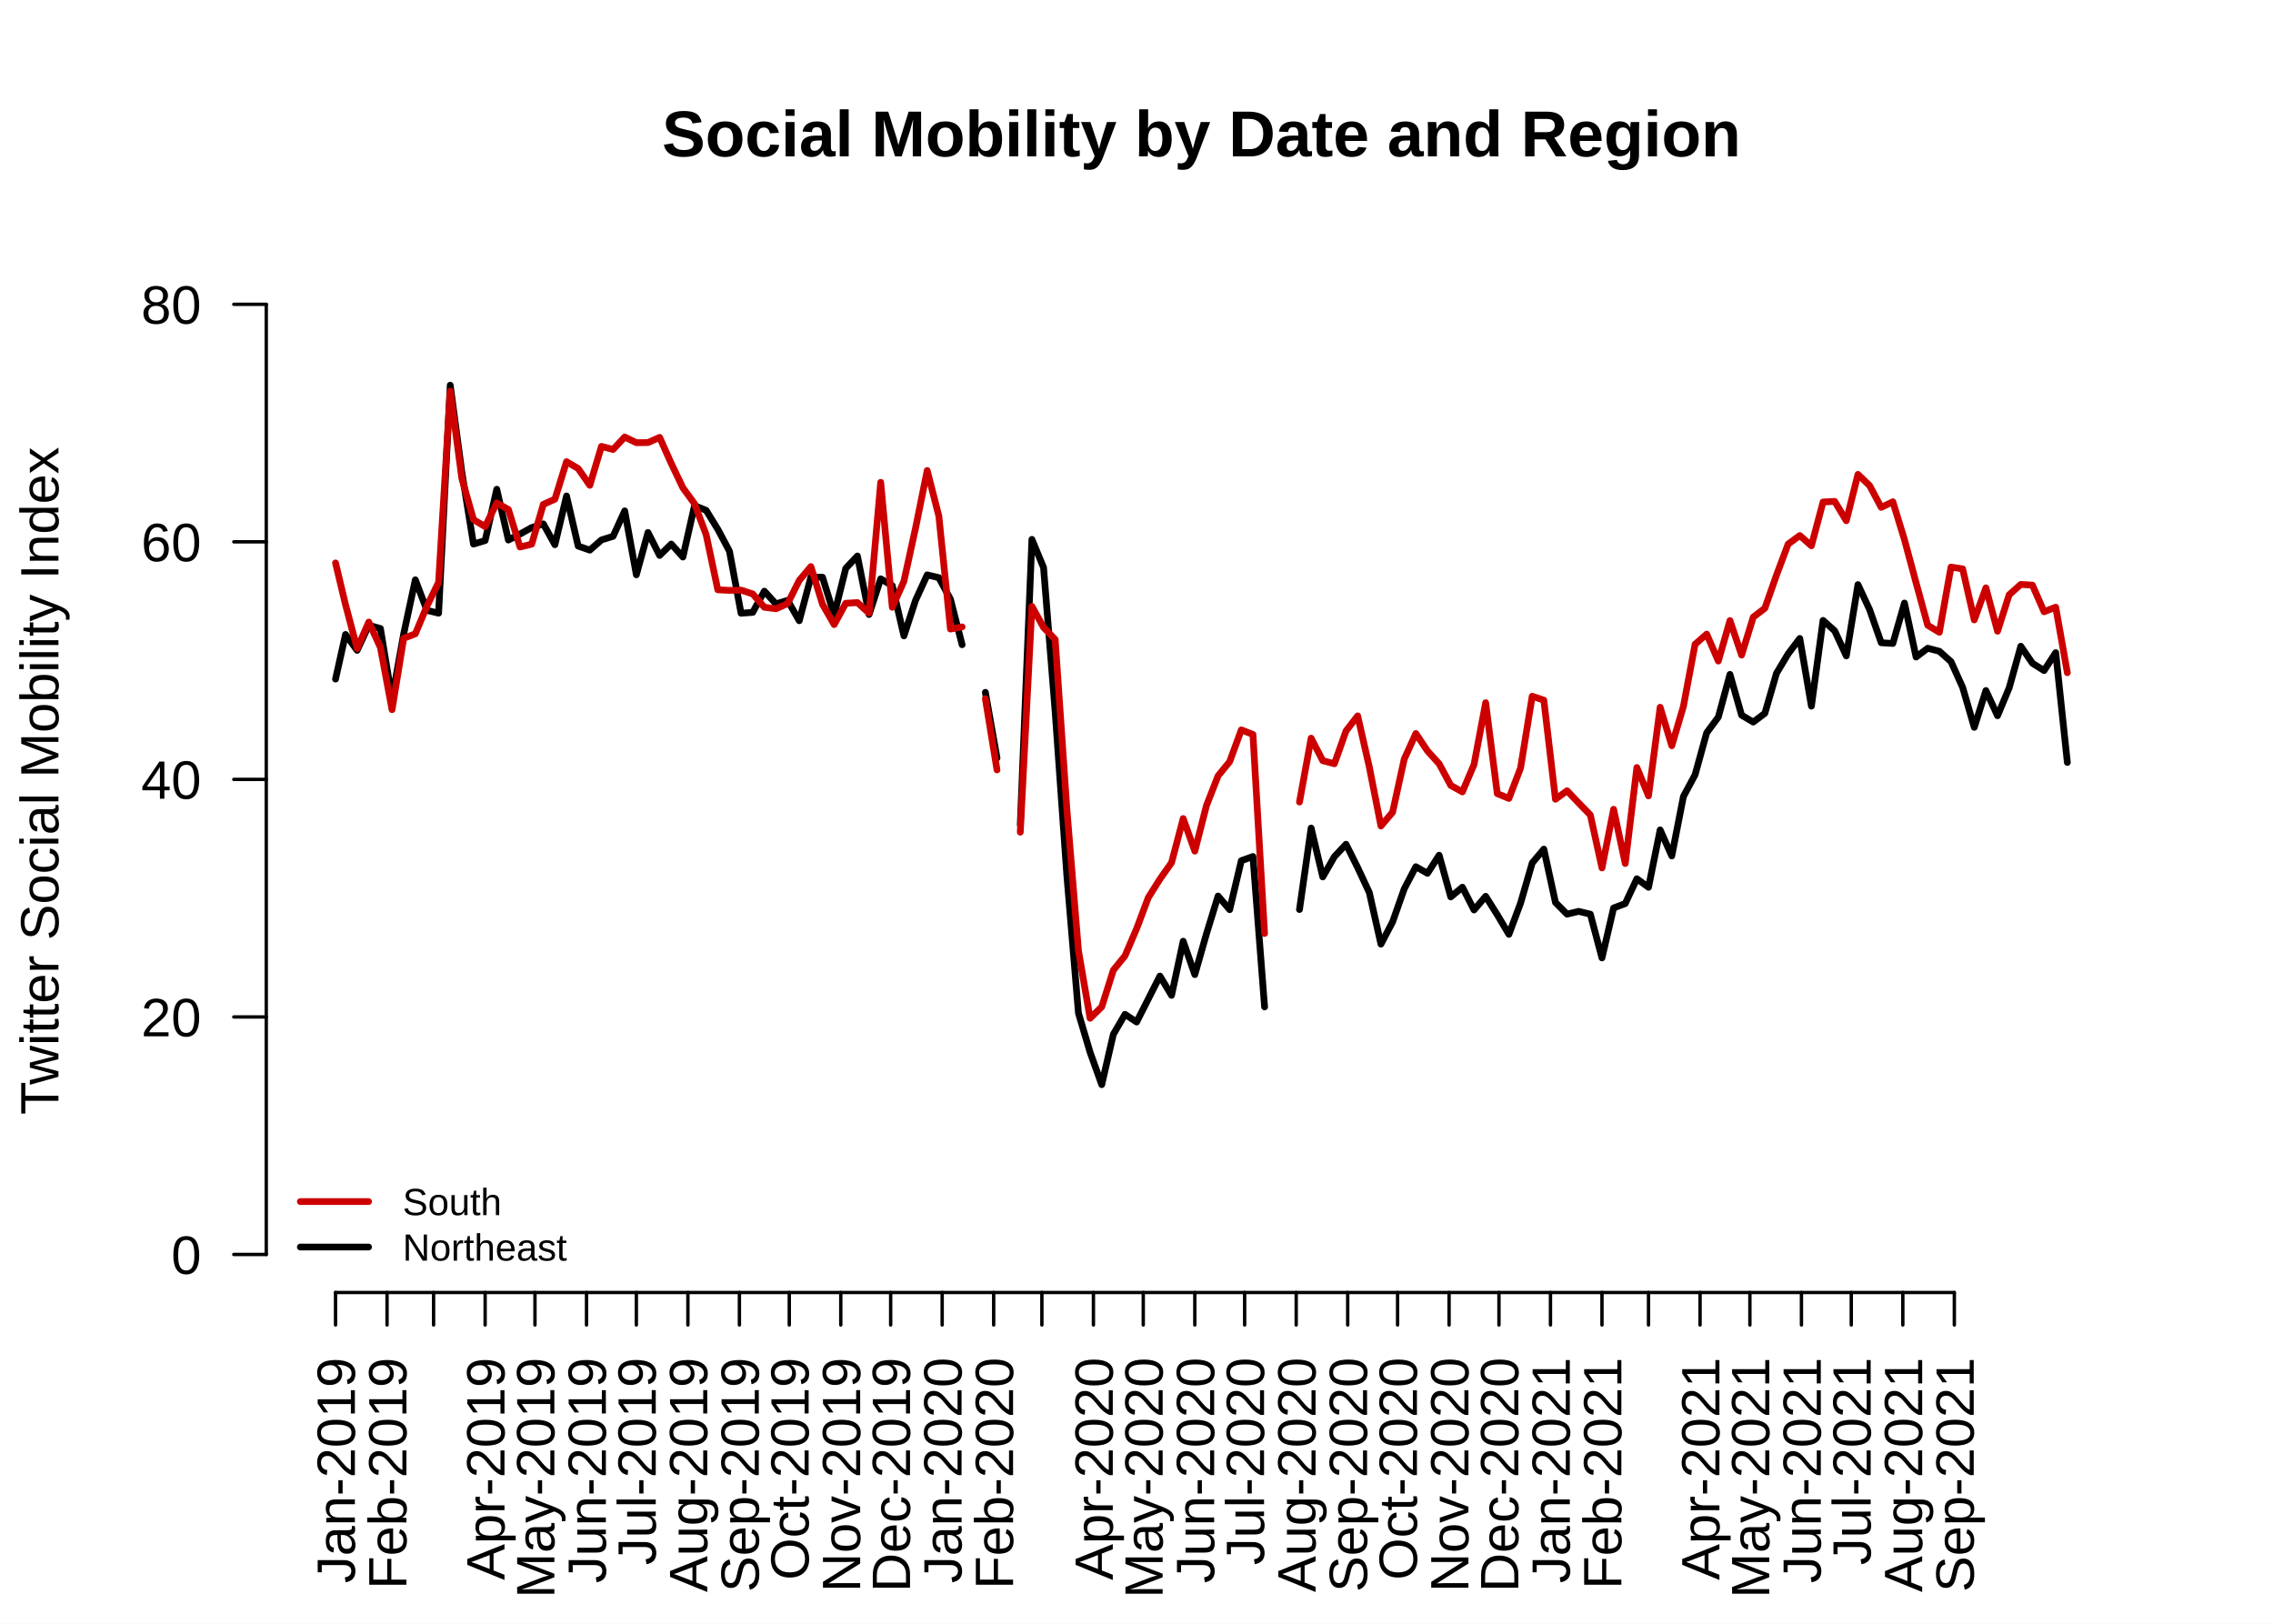
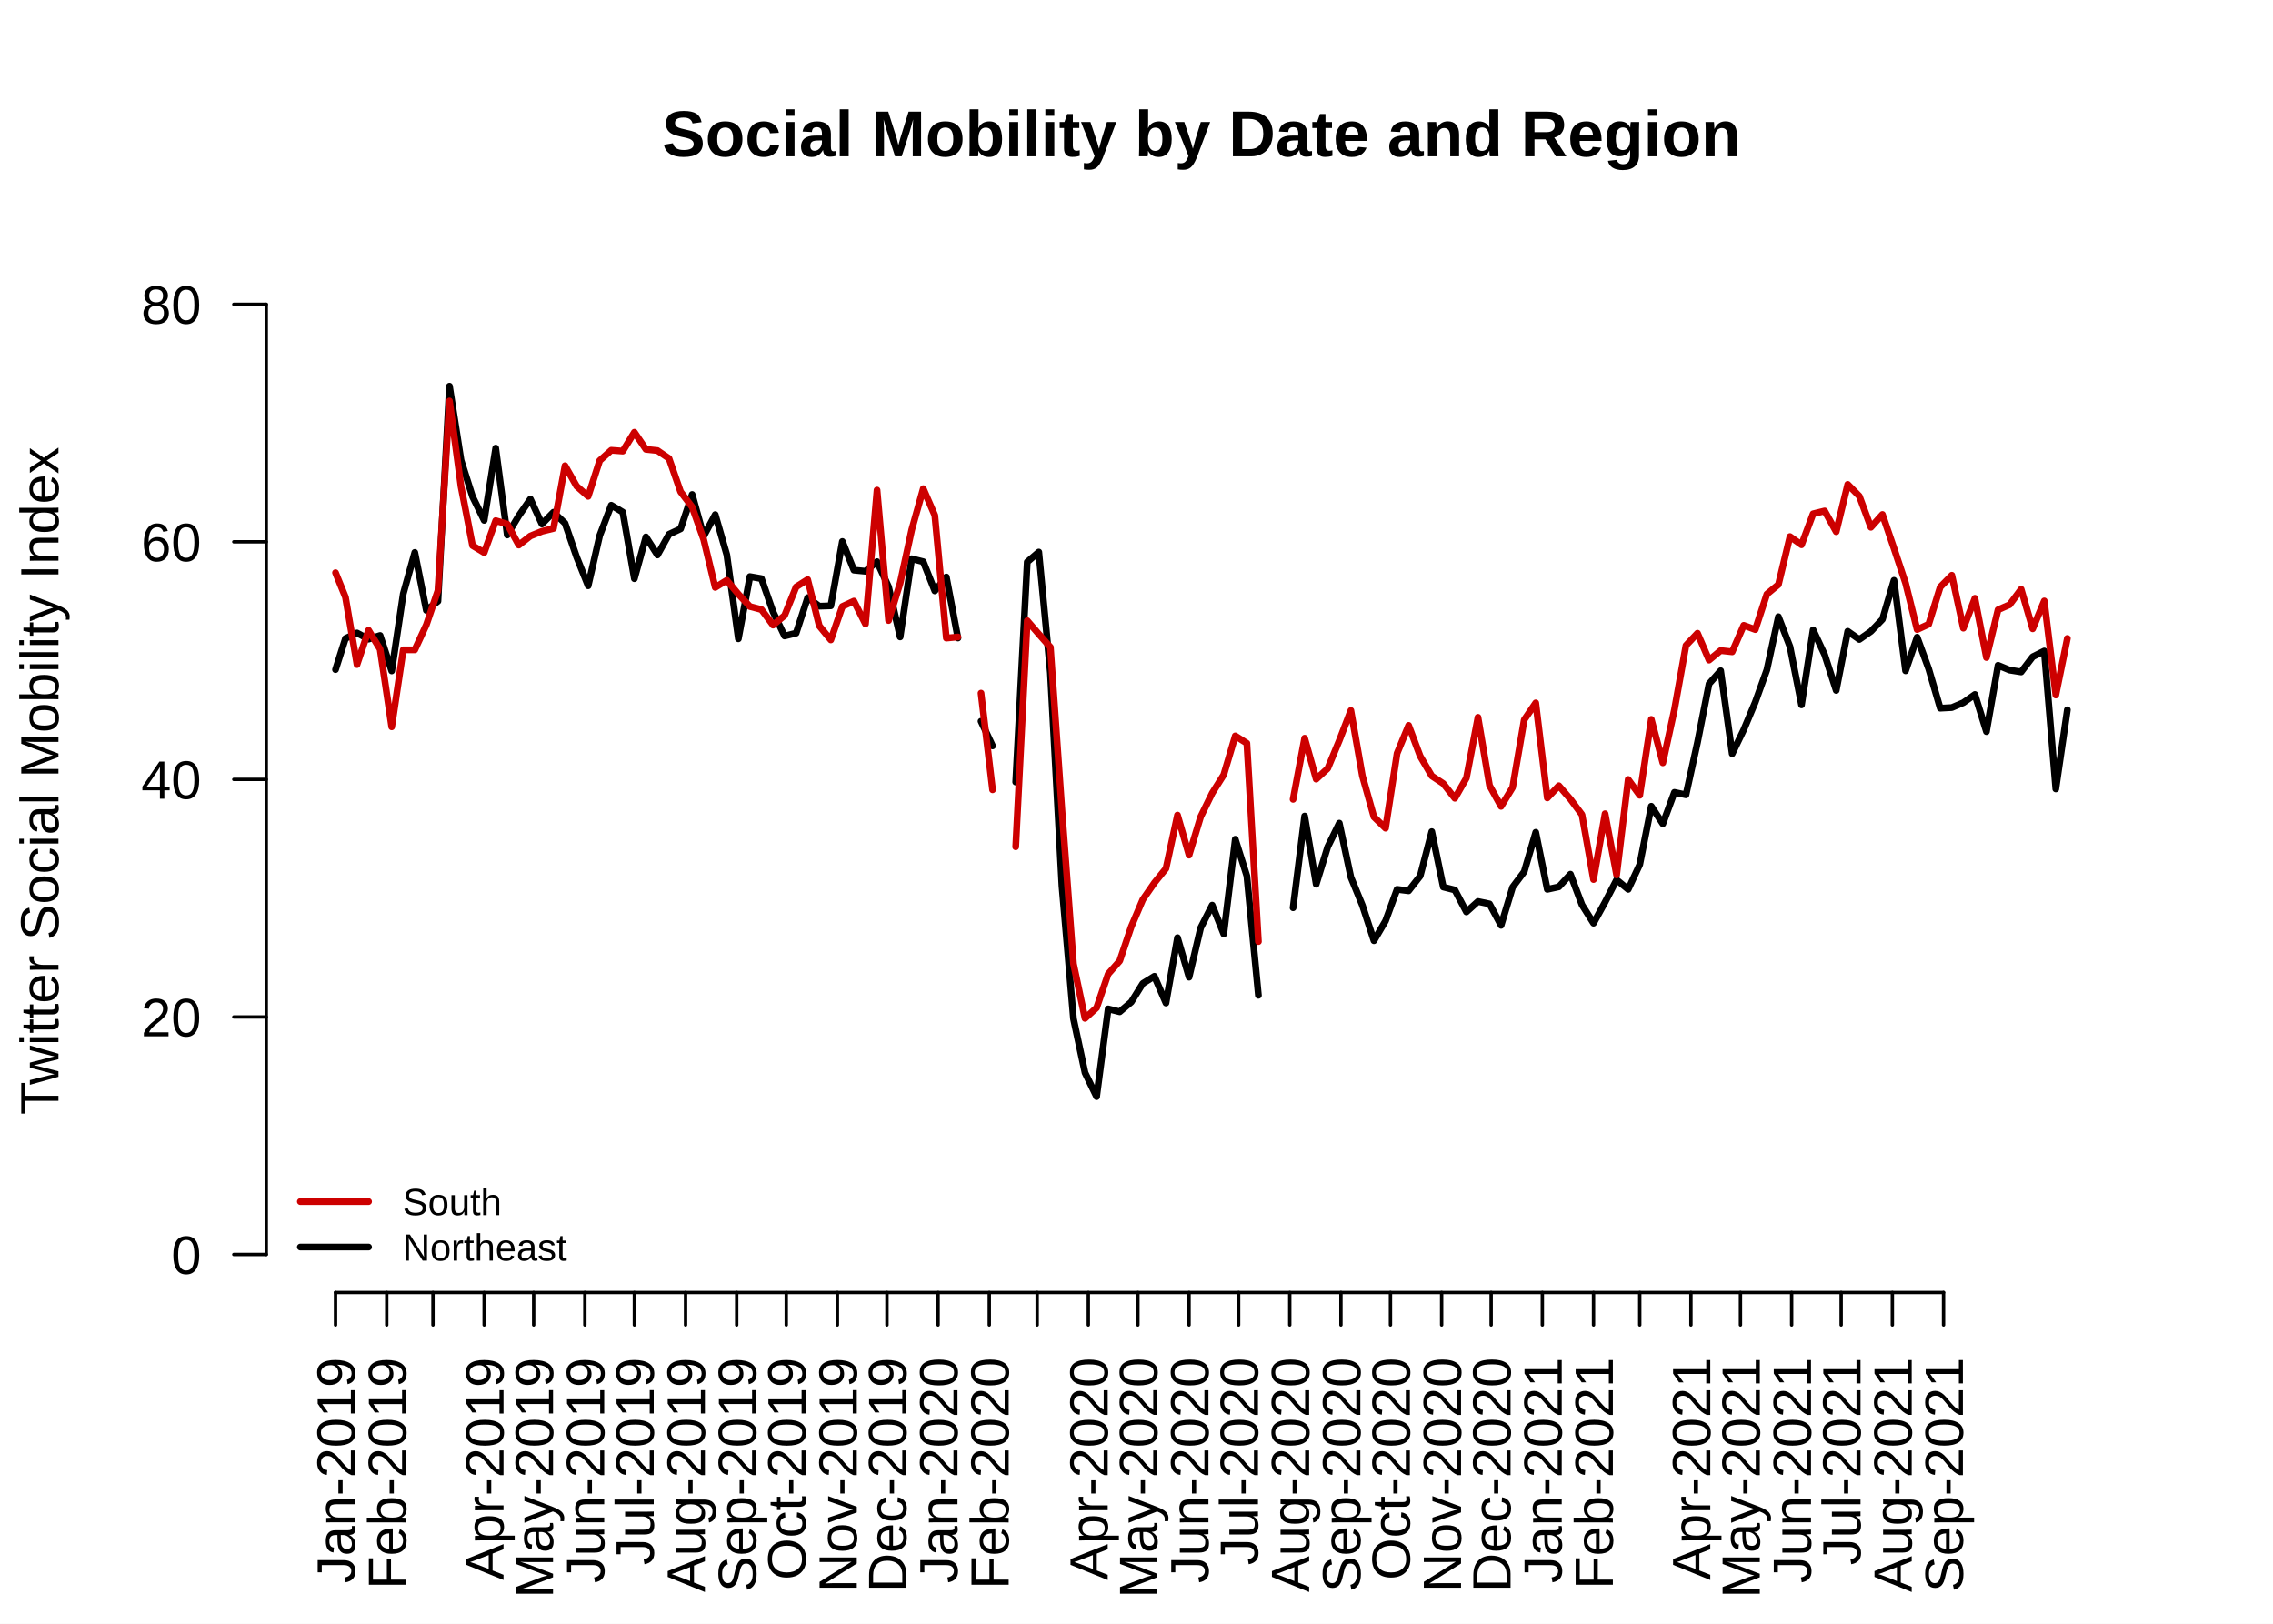
<svg xmlns="http://www.w3.org/2000/svg" viewBox="0 0 504.00 360.00">
  <defs>
    <style type="text/css">
    line, polyline, polygon, path, rect, circle {
      fill: none;
      stroke: #000000;
      stroke-linecap: round;
      stroke-linejoin: round;
      stroke-miterlimit: 10.00;
    }
  </style>
  </defs>
  <rect width="100%" height="100%" style="stroke: none; fill: #FFFFFF;" />
  <defs>
    <clipPath id="cpNTkuMDR8NDczLjc2fDI4Ni41Nnw1OS4wNA==">
      <rect x="59.04" y="59.04" width="414.72" height="227.52" />
    </clipPath>
  </defs>
-   <polyline points="74.40,150.56 76.61,140.67 79.19,144.19 81.77,138.62 84.35,139.35 86.93,154.94 89.51,140.53 92.09,128.55 94.67,135.32 97.25,135.95 99.83,85.40 102.41,104.70 104.99,120.63 107.57,119.85 110.15,108.47 112.73,119.73 115.31,118.41 117.89,116.97 120.47,116.15 123.04,120.77 125.62,109.96 128.20,121.07 130.78,121.97 133.36,119.71 135.94,118.91 138.52,113.27 141.10,127.44 143.68,118.05 146.26,123.15 148.84,120.62 151.42,123.50 154.00,112.10 156.58,113.15 159.16,117.34 161.74,122.19 164.32,135.96 166.90,135.77 169.48,131.07 172.06,133.89 174.64,133.11 177.22,137.62 179.80,127.96 182.38,127.98 184.96,136.35 187.54,126.00 190.12,123.27 192.70,136.24 195.28,128.33 197.85,129.85 200.43,140.98 203.01,133.09 205.59,127.46 208.17,128.07 210.75,132.86 213.33,142.94 " style="stroke-width: 1.50;" clip-path="url(#cpNTkuMDR8NDczLjc2fDI4Ni41Nnw1OS4wNA==)" />
-   <polyline points="218.49,153.50 221.07,168.06 " style="stroke-width: 1.50;" clip-path="url(#cpNTkuMDR8NDczLjc2fDI4Ni41Nnw1OS4wNA==)" />
-   <polyline points="226.23,182.83 228.81,119.59 231.39,125.83 233.97,157.88 236.55,194.01 239.13,224.63 241.71,233.30 244.29,240.48 246.87,229.31 249.45,224.89 252.03,226.59 254.61,221.50 257.19,216.40 259.77,220.68 262.35,208.68 264.93,216.08 267.51,207.04 270.09,198.66 272.66,201.68 275.24,190.82 277.82,189.90 280.40,223.24 " style="stroke-width: 1.50;" clip-path="url(#cpNTkuMDR8NDczLjc2fDI4Ni41Nnw1OS4wNA==)" />
-   <polyline points="288.14,201.65 290.72,183.59 293.30,194.42 295.88,189.93 298.46,187.18 301.04,192.35 303.62,197.88 306.20,209.32 308.78,204.41 311.36,197.08 313.94,192.16 316.52,193.62 319.10,189.61 321.68,198.86 324.26,196.70 326.84,201.75 329.42,198.72 332.00,202.82 334.58,207.15 337.16,200.23 339.74,191.33 342.32,188.26 344.90,200.09 347.47,202.68 350.05,202.06 352.63,202.68 355.21,212.38 357.79,201.31 360.37,200.33 362.95,194.83 365.53,196.72 368.11,184.00 370.69,189.77 373.27,176.59 375.85,171.79 378.43,162.46 381.01,158.99 383.59,149.52 386.17,158.56 388.75,160.09 391.33,158.15 393.91,149.27 396.49,144.96 399.07,141.55 401.65,156.56 404.23,137.55 406.81,139.86 409.39,145.42 411.97,129.61 414.55,135.15 417.13,142.50 419.71,142.66 422.28,133.70 424.86,145.67 427.44,143.72 430.02,144.39 432.60,146.69 435.18,152.39 437.76,161.26 440.34,153.10 442.92,158.68 445.50,152.51 448.08,143.28 450.66,147.05 453.24,148.67 455.82,144.70 458.40,169.04 " style="stroke-width: 1.50;" clip-path="url(#cpNTkuMDR8NDczLjc2fDI4Ni41Nnw1OS4wNA==)" />
+   <polyline points="74.40,148.45 76.60,141.55 79.16,140.33 81.72,141.70 84.28,140.89 86.85,148.74 89.41,131.66 91.97,122.49 94.53,135.33 97.10,133.30 99.66,85.62 102.22,102.04 104.78,110.13 107.35,115.37 109.91,99.36 112.47,118.62 115.03,114.35 117.60,110.65 120.16,116.18 122.72,113.57 125.28,116.01 127.85,123.48 130.41,129.88 132.97,118.75 135.53,112.02 138.09,113.55 140.66,128.30 143.22,119.04 145.78,123.05 148.34,118.46 150.91,117.25 153.47,109.64 156.03,118.87 158.59,114.10 161.16,123.02 163.72,141.62 166.28,127.84 168.84,128.29 171.41,135.64 173.97,141.00 176.53,140.37 179.09,132.50 181.66,134.40 184.22,134.32 186.78,120.06 189.34,126.41 191.91,126.66 194.47,124.53 197.03,130.11 199.59,141.21 202.16,123.89 204.72,124.54 207.28,131.01 209.84,127.93 212.41,141.45 " style="stroke-width: 1.50;" clip-path="url(#cpNTkuMDR8NDczLjc2fDI4Ni41Nnw1OS4wNA==)" />
+   <polyline points="217.53,159.90 220.09,165.37 " style="stroke-width: 1.50;" clip-path="url(#cpNTkuMDR8NDczLjc2fDI4Ni41Nnw1OS4wNA==)" />
+   <polyline points="225.22,173.38 227.78,124.60 230.34,122.40 232.91,149.18 235.47,196.39 238.03,225.87 240.59,237.83 243.16,243.13 245.72,223.68 248.28,224.32 250.84,222.16 253.40,218.04 255.97,216.45 258.53,222.38 261.09,207.89 263.65,216.65 266.22,205.72 268.78,200.68 271.34,207.07 273.90,186.07 276.47,194.21 279.03,220.67 " style="stroke-width: 1.50;" clip-path="url(#cpNTkuMDR8NDczLjc2fDI4Ni41Nnw1OS4wNA==)" />
+   <polyline points="286.72,201.26 289.28,180.93 291.84,196.04 294.40,187.75 296.97,182.50 299.53,194.48 302.09,200.73 304.65,208.56 307.22,204.17 309.78,197.18 312.34,197.50 314.90,194.22 317.47,184.38 320.03,196.67 322.59,197.32 325.15,202.18 327.72,199.87 330.28,200.41 332.84,205.16 335.40,196.70 337.97,193.26 340.53,184.53 343.09,197.18 345.65,196.62 348.22,193.82 350.78,200.60 353.34,204.68 355.90,200.02 358.46,195.07 361.03,197.18 363.59,191.68 366.15,178.75 368.71,182.64 371.28,175.67 373.84,176.22 376.40,164.58 378.96,151.60 381.53,148.70 384.09,167.11 386.65,161.79 389.21,155.67 391.78,148.51 394.34,136.73 396.90,143.37 399.46,156.27 402.03,139.64 404.59,145.15 407.15,153.07 409.71,139.96 412.28,141.77 414.84,139.98 417.40,137.31 419.96,128.67 422.53,148.72 425.09,141.27 427.65,148.28 430.21,157.01 432.78,156.87 435.34,155.78 437.90,153.97 440.46,162.20 443.03,147.50 445.59,148.56 448.15,148.97 450.71,145.61 453.28,144.33 455.84,174.91 458.40,157.37 " style="stroke-width: 1.50;" clip-path="url(#cpNTkuMDR8NDczLjc2fDI4Ni41Nnw1OS4wNA==)" />
  <defs>
    <clipPath id="cpMC4wMHw1MDQuMDB8MzYwLjAwfDAuMDA=">
      <rect x="0.00" y="0.00" width="504.00" height="360.00" />
    </clipPath>
  </defs>
  <line x1="59.04" y1="278.13" x2="59.04" y2="67.47" style="stroke-width: 0.75;" clip-path="url(#cpMC4wMHw1MDQuMDB8MzYwLjAwfDAuMDA=)" />
  <line x1="59.04" y1="278.13" x2="51.84" y2="278.13" style="stroke-width: 0.75;" clip-path="url(#cpMC4wMHw1MDQuMDB8MzYwLjAwfDAuMDA=)" />
  <line x1="59.04" y1="225.47" x2="51.84" y2="225.47" style="stroke-width: 0.75;" clip-path="url(#cpMC4wMHw1MDQuMDB8MzYwLjAwfDAuMDA=)" />
  <line x1="59.04" y1="172.80" x2="51.84" y2="172.80" style="stroke-width: 0.75;" clip-path="url(#cpMC4wMHw1MDQuMDB8MzYwLjAwfDAuMDA=)" />
  <line x1="59.04" y1="120.13" x2="51.84" y2="120.13" style="stroke-width: 0.75;" clip-path="url(#cpMC4wMHw1MDQuMDB8MzYwLjAwfDAuMDA=)" />
  <line x1="59.04" y1="67.47" x2="51.84" y2="67.47" style="stroke-width: 0.75;" clip-path="url(#cpMC4wMHw1MDQuMDB8MzYwLjAwfDAuMDA=)" />
  <g clip-path="url(#cpMC4wMHw1MDQuMDB8MzYwLjAwfDAuMDA=)">
    <text x="37.97" y="282.43" style="font-size: 12.00px; font-family: Arial;" textLength="6.67px" lengthAdjust="spacingAndGlyphs">0</text>
  </g>
  <g clip-path="url(#cpMC4wMHw1MDQuMDB8MzYwLjAwfDAuMDA=)">
    <text x="31.29" y="229.76" style="font-size: 12.00px; font-family: Arial;" textLength="13.35px" lengthAdjust="spacingAndGlyphs">20</text>
  </g>
  <g clip-path="url(#cpMC4wMHw1MDQuMDB8MzYwLjAwfDAuMDA=)">
    <text x="31.29" y="177.09" style="font-size: 12.00px; font-family: Arial;" textLength="13.35px" lengthAdjust="spacingAndGlyphs">40</text>
  </g>
  <g clip-path="url(#cpMC4wMHw1MDQuMDB8MzYwLjAwfDAuMDA=)">
    <text x="31.29" y="124.43" style="font-size: 12.00px; font-family: Arial;" textLength="13.35px" lengthAdjust="spacingAndGlyphs">60</text>
  </g>
  <g clip-path="url(#cpMC4wMHw1MDQuMDB8MzYwLjAwfDAuMDA=)">
    <text x="31.29" y="71.76" style="font-size: 12.00px; font-family: Arial;" textLength="13.35px" lengthAdjust="spacingAndGlyphs">80</text>
  </g>
  <g clip-path="url(#cpMC4wMHw1MDQuMDB8MzYwLjAwfDAuMDA=)">
    <text x="146.78" y="34.67" style="font-size: 14.40px; font-weight: bold; font-family: Arial;" textLength="239.23px" lengthAdjust="spacingAndGlyphs">Social Mobility by Date and Region</text>
  </g>
  <g clip-path="url(#cpMC4wMHw1MDQuMDB8MzYwLjAwfDAuMDA=)">
    <text transform="translate(12.96,247.16) rotate(-90)" style="font-size: 12.00px; font-family: Arial;" textLength="148.72px" lengthAdjust="spacingAndGlyphs">Twitter Social Mobility Index</text>
  </g>
  <defs>
    <clipPath id="cpNTkuMDR8NDczLjc2fDI4Ni41Nnw1OS4wNA==">
      <rect x="59.04" y="59.04" width="414.72" height="227.52" />
    </clipPath>
  </defs>
-   <polyline points="74.40,124.81 76.61,134.05 79.19,143.79 81.77,137.92 84.35,143.54 86.93,157.34 89.51,141.51 92.09,140.53 94.67,134.37 97.25,129.12 99.83,86.72 102.41,106.09 104.99,115.21 107.57,116.75 110.15,111.51 112.73,112.96 115.31,121.28 117.89,120.65 120.47,111.83 123.04,110.67 125.62,102.36 128.20,103.88 130.78,107.60 133.36,98.97 135.94,99.65 138.52,96.89 141.10,98.15 143.68,98.12 146.26,96.97 148.84,102.75 151.42,108.15 154.00,111.68 156.58,118.56 159.16,130.76 161.74,130.89 164.32,130.84 166.90,131.68 169.48,134.63 172.06,134.97 174.64,133.82 177.22,128.68 179.80,125.62 182.38,133.97 184.96,138.48 187.54,133.75 190.12,133.60 192.70,135.95 195.28,106.94 197.85,134.65 200.43,128.86 203.01,117.07 205.59,104.32 208.17,114.41 210.75,139.47 213.33,138.99 " style="stroke-width: 1.50; stroke: #CD0000;" clip-path="url(#cpNTkuMDR8NDczLjc2fDI4Ni41Nnw1OS4wNA==)" />
-   <polyline points="218.49,154.91 221.07,170.70 " style="stroke-width: 1.50; stroke: #CD0000;" clip-path="url(#cpNTkuMDR8NDczLjc2fDI4Ni41Nnw1OS4wNA==)" />
-   <polyline points="226.23,184.50 228.81,134.44 231.39,139.11 233.97,141.78 236.55,179.27 239.13,210.79 241.71,225.76 244.29,223.23 246.87,215.09 249.45,211.91 252.03,205.89 254.61,199.02 257.19,194.91 259.77,191.26 262.35,181.48 264.93,188.70 267.51,178.60 270.09,172.02 272.66,168.86 275.24,161.82 277.82,162.84 280.40,206.96 " style="stroke-width: 1.50; stroke: #CD0000;" clip-path="url(#cpNTkuMDR8NDczLjc2fDI4Ni41Nnw1OS4wNA==)" />
-   <polyline points="288.14,177.82 290.72,163.66 293.30,168.65 295.88,169.33 298.46,162.06 301.04,158.72 303.62,170.04 306.20,183.13 308.78,180.09 311.36,168.32 313.94,162.63 316.52,166.49 319.10,169.33 321.68,174.13 324.26,175.57 326.84,169.51 329.42,155.80 332.00,175.96 334.58,177.02 337.16,170.28 339.74,154.37 342.32,155.23 344.90,177.20 347.47,175.32 350.05,178.03 352.63,180.69 355.21,192.43 357.79,179.43 360.37,191.45 362.95,170.17 365.53,176.45 368.11,156.81 370.69,165.34 373.27,156.61 375.85,142.85 378.43,140.59 381.01,146.56 383.59,137.59 386.17,145.24 388.75,136.83 391.33,134.85 393.91,127.50 396.49,120.63 399.07,118.73 401.65,121.01 404.23,111.30 406.81,111.16 409.39,115.45 411.97,105.18 414.55,107.66 417.13,112.49 419.71,111.25 422.28,119.64 424.86,129.22 427.44,138.63 430.02,140.18 432.60,125.73 435.18,126.12 437.76,137.44 440.34,130.33 442.92,139.95 445.50,131.87 448.08,129.57 450.66,129.73 453.24,135.63 455.82,134.62 458.40,149.15 " style="stroke-width: 1.50; stroke: #CD0000;" clip-path="url(#cpNTkuMDR8NDczLjc2fDI4Ni41Nnw1OS4wNA==)" />
+   <polyline points="74.40,126.98 76.60,132.40 79.16,147.34 81.72,139.72 84.28,143.92 86.85,161.14 89.41,144.07 91.97,144.07 94.53,138.53 97.10,130.94 99.66,88.91 102.22,107.87 104.78,120.97 107.35,122.52 109.91,115.44 112.47,116.20 115.03,120.85 117.60,118.84 120.16,117.80 122.72,117.17 125.28,103.26 127.85,107.79 130.41,110.05 132.97,102.12 135.53,99.83 138.09,100.02 140.66,95.84 143.22,99.63 145.78,99.90 148.34,101.65 150.91,109.03 153.47,112.41 156.03,119.63 158.59,130.24 161.16,128.66 163.72,131.73 166.28,134.47 168.84,135.14 171.41,138.59 173.97,136.46 176.53,130.12 179.09,128.50 181.66,138.75 184.22,141.87 186.78,134.46 189.34,133.27 191.91,138.34 194.47,108.66 197.03,137.57 199.59,129.29 202.16,117.46 204.72,108.35 207.28,114.26 209.84,141.47 212.41,141.22 " style="stroke-width: 1.50; stroke: #CD0000;" clip-path="url(#cpNTkuMDR8NDczLjc2fDI4Ni41Nnw1OS4wNA==)" />
+   <polyline points="217.53,153.67 220.09,175.10 " style="stroke-width: 1.50; stroke: #CD0000;" clip-path="url(#cpNTkuMDR8NDczLjc2fDI4Ni41Nnw1OS4wNA==)" />
+   <polyline points="225.22,187.74 227.78,137.61 230.34,140.58 232.91,143.48 235.47,179.66 238.03,213.68 240.59,225.78 243.16,223.43 245.72,215.95 248.28,213.04 250.84,205.46 253.40,199.44 255.97,195.73 258.53,192.56 261.09,180.71 263.65,189.59 266.22,181.10 268.78,175.85 271.34,171.77 273.90,163.15 276.47,164.78 279.03,208.75 " style="stroke-width: 1.50; stroke: #CD0000;" clip-path="url(#cpNTkuMDR8NDczLjc2fDI4Ni41Nnw1OS4wNA==)" />
+   <polyline points="286.72,177.22 289.28,163.66 291.84,172.74 294.40,170.37 296.97,164.17 299.53,157.51 302.09,172.04 304.65,181.12 307.22,183.62 309.78,167.02 312.34,160.82 314.90,167.64 317.47,172.03 320.03,173.73 322.59,176.98 325.15,172.49 327.72,159.03 330.28,174.15 332.84,178.78 335.40,174.57 337.97,159.59 340.53,155.83 343.09,176.91 345.65,174.20 348.22,177.18 350.78,180.62 353.34,195.00 355.90,180.41 358.46,193.99 361.03,172.81 363.59,176.32 366.15,159.49 368.71,169.12 371.28,157.35 373.84,143.10 376.40,140.39 378.96,146.35 381.53,144.23 384.09,144.51 386.65,138.64 389.21,139.58 391.78,131.73 394.34,129.61 396.90,118.97 399.46,120.79 402.03,113.92 404.59,113.29 407.15,117.89 409.71,107.40 412.28,110.01 414.84,116.91 417.40,114.07 419.96,121.57 422.53,129.29 425.09,139.58 427.65,138.40 430.21,130.15 432.78,127.54 435.34,139.27 437.90,132.65 440.46,145.78 443.03,135.19 445.59,134.07 448.15,130.64 450.71,139.41 453.28,133.24 455.84,154.09 458.40,141.54 " style="stroke-width: 1.50; stroke: #CD0000;" clip-path="url(#cpNTkuMDR8NDczLjc2fDI4Ni41Nnw1OS4wNA==)" />
  <defs>
    <clipPath id="cpMC4wMHw1MDQuMDB8MzYwLjAwfDAuMDA=">
      <rect x="0.00" y="0.00" width="504.00" height="360.00" />
    </clipPath>
  </defs>
-   <line x1="74.40" y1="286.56" x2="433.34" y2="286.56" style="stroke-width: 0.75;" clip-path="url(#cpMC4wMHw1MDQuMDB8MzYwLjAwfDAuMDA=)" />
+   <line x1="74.40" y1="286.56" x2="430.95" y2="286.56" style="stroke-width: 0.75;" clip-path="url(#cpMC4wMHw1MDQuMDB8MzYwLjAwfDAuMDA=)" />
  <line x1="74.40" y1="286.56" x2="74.40" y2="293.76" style="stroke-width: 0.75;" clip-path="url(#cpMC4wMHw1MDQuMDB8MzYwLjAwfDAuMDA=)" />
-   <line x1="85.82" y1="286.56" x2="85.82" y2="293.76" style="stroke-width: 0.75;" clip-path="url(#cpMC4wMHw1MDQuMDB8MzYwLjAwfDAuMDA=)" />
-   <line x1="96.14" y1="286.56" x2="96.14" y2="293.76" style="stroke-width: 0.75;" clip-path="url(#cpMC4wMHw1MDQuMDB8MzYwLjAwfDAuMDA=)" />
-   <line x1="107.57" y1="286.56" x2="107.57" y2="293.76" style="stroke-width: 0.75;" clip-path="url(#cpMC4wMHw1MDQuMDB8MzYwLjAwfDAuMDA=)" />
-   <line x1="118.62" y1="286.56" x2="118.62" y2="293.76" style="stroke-width: 0.75;" clip-path="url(#cpMC4wMHw1MDQuMDB8MzYwLjAwfDAuMDA=)" />
-   <line x1="130.05" y1="286.56" x2="130.05" y2="293.76" style="stroke-width: 0.75;" clip-path="url(#cpMC4wMHw1MDQuMDB8MzYwLjAwfDAuMDA=)" />
-   <line x1="141.10" y1="286.56" x2="141.10" y2="293.76" style="stroke-width: 0.75;" clip-path="url(#cpMC4wMHw1MDQuMDB8MzYwLjAwfDAuMDA=)" />
-   <line x1="152.53" y1="286.56" x2="152.53" y2="293.76" style="stroke-width: 0.75;" clip-path="url(#cpMC4wMHw1MDQuMDB8MzYwLjAwfDAuMDA=)" />
-   <line x1="163.95" y1="286.56" x2="163.95" y2="293.76" style="stroke-width: 0.75;" clip-path="url(#cpMC4wMHw1MDQuMDB8MzYwLjAwfDAuMDA=)" />
-   <line x1="175.01" y1="286.56" x2="175.01" y2="293.76" style="stroke-width: 0.75;" clip-path="url(#cpMC4wMHw1MDQuMDB8MzYwLjAwfDAuMDA=)" />
-   <line x1="186.43" y1="286.56" x2="186.43" y2="293.76" style="stroke-width: 0.75;" clip-path="url(#cpMC4wMHw1MDQuMDB8MzYwLjAwfDAuMDA=)" />
-   <line x1="197.49" y1="286.56" x2="197.49" y2="293.76" style="stroke-width: 0.75;" clip-path="url(#cpMC4wMHw1MDQuMDB8MzYwLjAwfDAuMDA=)" />
-   <line x1="208.91" y1="286.56" x2="208.91" y2="293.76" style="stroke-width: 0.75;" clip-path="url(#cpMC4wMHw1MDQuMDB8MzYwLjAwfDAuMDA=)" />
-   <line x1="220.33" y1="286.56" x2="220.33" y2="293.76" style="stroke-width: 0.75;" clip-path="url(#cpMC4wMHw1MDQuMDB8MzYwLjAwfDAuMDA=)" />
-   <line x1="231.02" y1="286.56" x2="231.02" y2="293.76" style="stroke-width: 0.75;" clip-path="url(#cpMC4wMHw1MDQuMDB8MzYwLjAwfDAuMDA=)" />
-   <line x1="242.45" y1="286.56" x2="242.45" y2="293.76" style="stroke-width: 0.75;" clip-path="url(#cpMC4wMHw1MDQuMDB8MzYwLjAwfDAuMDA=)" />
-   <line x1="253.50" y1="286.56" x2="253.50" y2="293.76" style="stroke-width: 0.75;" clip-path="url(#cpMC4wMHw1MDQuMDB8MzYwLjAwfDAuMDA=)" />
-   <line x1="264.93" y1="286.56" x2="264.93" y2="293.76" style="stroke-width: 0.75;" clip-path="url(#cpMC4wMHw1MDQuMDB8MzYwLjAwfDAuMDA=)" />
-   <line x1="275.98" y1="286.56" x2="275.98" y2="293.76" style="stroke-width: 0.75;" clip-path="url(#cpMC4wMHw1MDQuMDB8MzYwLjAwfDAuMDA=)" />
-   <line x1="287.41" y1="286.56" x2="287.41" y2="293.76" style="stroke-width: 0.75;" clip-path="url(#cpMC4wMHw1MDQuMDB8MzYwLjAwfDAuMDA=)" />
-   <line x1="298.83" y1="286.56" x2="298.83" y2="293.76" style="stroke-width: 0.75;" clip-path="url(#cpMC4wMHw1MDQuMDB8MzYwLjAwfDAuMDA=)" />
-   <line x1="309.89" y1="286.56" x2="309.89" y2="293.76" style="stroke-width: 0.75;" clip-path="url(#cpMC4wMHw1MDQuMDB8MzYwLjAwfDAuMDA=)" />
-   <line x1="321.31" y1="286.56" x2="321.31" y2="293.76" style="stroke-width: 0.75;" clip-path="url(#cpMC4wMHw1MDQuMDB8MzYwLjAwfDAuMDA=)" />
-   <line x1="332.37" y1="286.56" x2="332.37" y2="293.76" style="stroke-width: 0.75;" clip-path="url(#cpMC4wMHw1MDQuMDB8MzYwLjAwfDAuMDA=)" />
-   <line x1="343.79" y1="286.56" x2="343.79" y2="293.76" style="stroke-width: 0.75;" clip-path="url(#cpMC4wMHw1MDQuMDB8MzYwLjAwfDAuMDA=)" />
-   <line x1="355.21" y1="286.56" x2="355.21" y2="293.76" style="stroke-width: 0.75;" clip-path="url(#cpMC4wMHw1MDQuMDB8MzYwLjAwfDAuMDA=)" />
-   <line x1="365.53" y1="286.56" x2="365.53" y2="293.76" style="stroke-width: 0.75;" clip-path="url(#cpMC4wMHw1MDQuMDB8MzYwLjAwfDAuMDA=)" />
-   <line x1="376.96" y1="286.56" x2="376.96" y2="293.76" style="stroke-width: 0.75;" clip-path="url(#cpMC4wMHw1MDQuMDB8MzYwLjAwfDAuMDA=)" />
-   <line x1="388.01" y1="286.56" x2="388.01" y2="293.76" style="stroke-width: 0.75;" clip-path="url(#cpMC4wMHw1MDQuMDB8MzYwLjAwfDAuMDA=)" />
-   <line x1="399.44" y1="286.56" x2="399.44" y2="293.76" style="stroke-width: 0.75;" clip-path="url(#cpMC4wMHw1MDQuMDB8MzYwLjAwfDAuMDA=)" />
-   <line x1="410.49" y1="286.56" x2="410.49" y2="293.76" style="stroke-width: 0.75;" clip-path="url(#cpMC4wMHw1MDQuMDB8MzYwLjAwfDAuMDA=)" />
-   <line x1="421.92" y1="286.56" x2="421.92" y2="293.76" style="stroke-width: 0.75;" clip-path="url(#cpMC4wMHw1MDQuMDB8MzYwLjAwfDAuMDA=)" />
-   <line x1="433.34" y1="286.56" x2="433.34" y2="293.76" style="stroke-width: 0.75;" clip-path="url(#cpMC4wMHw1MDQuMDB8MzYwLjAwfDAuMDA=)" />
+   <line x1="85.75" y1="286.56" x2="85.75" y2="293.76" style="stroke-width: 0.75;" clip-path="url(#cpMC4wMHw1MDQuMDB8MzYwLjAwfDAuMDA=)" />
+   <line x1="96.00" y1="286.56" x2="96.00" y2="293.76" style="stroke-width: 0.75;" clip-path="url(#cpMC4wMHw1MDQuMDB8MzYwLjAwfDAuMDA=)" />
+   <line x1="107.35" y1="286.56" x2="107.35" y2="293.76" style="stroke-width: 0.75;" clip-path="url(#cpMC4wMHw1MDQuMDB8MzYwLjAwfDAuMDA=)" />
+   <line x1="118.33" y1="286.56" x2="118.33" y2="293.76" style="stroke-width: 0.75;" clip-path="url(#cpMC4wMHw1MDQuMDB8MzYwLjAwfDAuMDA=)" />
+   <line x1="129.68" y1="286.56" x2="129.68" y2="293.76" style="stroke-width: 0.75;" clip-path="url(#cpMC4wMHw1MDQuMDB8MzYwLjAwfDAuMDA=)" />
+   <line x1="140.66" y1="286.56" x2="140.66" y2="293.76" style="stroke-width: 0.75;" clip-path="url(#cpMC4wMHw1MDQuMDB8MzYwLjAwfDAuMDA=)" />
+   <line x1="152.01" y1="286.56" x2="152.01" y2="293.76" style="stroke-width: 0.75;" clip-path="url(#cpMC4wMHw1MDQuMDB8MzYwLjAwfDAuMDA=)" />
+   <line x1="163.35" y1="286.56" x2="163.35" y2="293.76" style="stroke-width: 0.75;" clip-path="url(#cpMC4wMHw1MDQuMDB8MzYwLjAwfDAuMDA=)" />
+   <line x1="174.34" y1="286.56" x2="174.34" y2="293.76" style="stroke-width: 0.75;" clip-path="url(#cpMC4wMHw1MDQuMDB8MzYwLjAwfDAuMDA=)" />
+   <line x1="185.68" y1="286.56" x2="185.68" y2="293.76" style="stroke-width: 0.75;" clip-path="url(#cpMC4wMHw1MDQuMDB8MzYwLjAwfDAuMDA=)" />
+   <line x1="196.67" y1="286.56" x2="196.67" y2="293.76" style="stroke-width: 0.75;" clip-path="url(#cpMC4wMHw1MDQuMDB8MzYwLjAwfDAuMDA=)" />
+   <line x1="208.01" y1="286.56" x2="208.01" y2="293.76" style="stroke-width: 0.75;" clip-path="url(#cpMC4wMHw1MDQuMDB8MzYwLjAwfDAuMDA=)" />
+   <line x1="219.36" y1="286.56" x2="219.36" y2="293.76" style="stroke-width: 0.75;" clip-path="url(#cpMC4wMHw1MDQuMDB8MzYwLjAwfDAuMDA=)" />
+   <line x1="229.98" y1="286.56" x2="229.98" y2="293.76" style="stroke-width: 0.75;" clip-path="url(#cpMC4wMHw1MDQuMDB8MzYwLjAwfDAuMDA=)" />
+   <line x1="241.32" y1="286.56" x2="241.32" y2="293.76" style="stroke-width: 0.75;" clip-path="url(#cpMC4wMHw1MDQuMDB8MzYwLjAwfDAuMDA=)" />
+   <line x1="252.31" y1="286.56" x2="252.31" y2="293.76" style="stroke-width: 0.75;" clip-path="url(#cpMC4wMHw1MDQuMDB8MzYwLjAwfDAuMDA=)" />
+   <line x1="263.65" y1="286.56" x2="263.65" y2="293.76" style="stroke-width: 0.75;" clip-path="url(#cpMC4wMHw1MDQuMDB8MzYwLjAwfDAuMDA=)" />
+   <line x1="274.64" y1="286.56" x2="274.64" y2="293.76" style="stroke-width: 0.75;" clip-path="url(#cpMC4wMHw1MDQuMDB8MzYwLjAwfDAuMDA=)" />
+   <line x1="285.98" y1="286.56" x2="285.98" y2="293.76" style="stroke-width: 0.75;" clip-path="url(#cpMC4wMHw1MDQuMDB8MzYwLjAwfDAuMDA=)" />
+   <line x1="297.33" y1="286.56" x2="297.33" y2="293.76" style="stroke-width: 0.75;" clip-path="url(#cpMC4wMHw1MDQuMDB8MzYwLjAwfDAuMDA=)" />
+   <line x1="308.31" y1="286.56" x2="308.31" y2="293.76" style="stroke-width: 0.75;" clip-path="url(#cpMC4wMHw1MDQuMDB8MzYwLjAwfDAuMDA=)" />
+   <line x1="319.66" y1="286.56" x2="319.66" y2="293.76" style="stroke-width: 0.75;" clip-path="url(#cpMC4wMHw1MDQuMDB8MzYwLjAwfDAuMDA=)" />
+   <line x1="330.64" y1="286.56" x2="330.64" y2="293.76" style="stroke-width: 0.75;" clip-path="url(#cpMC4wMHw1MDQuMDB8MzYwLjAwfDAuMDA=)" />
+   <line x1="341.99" y1="286.56" x2="341.99" y2="293.76" style="stroke-width: 0.75;" clip-path="url(#cpMC4wMHw1MDQuMDB8MzYwLjAwfDAuMDA=)" />
+   <line x1="353.34" y1="286.56" x2="353.34" y2="293.76" style="stroke-width: 0.75;" clip-path="url(#cpMC4wMHw1MDQuMDB8MzYwLjAwfDAuMDA=)" />
+   <line x1="363.59" y1="286.56" x2="363.59" y2="293.76" style="stroke-width: 0.75;" clip-path="url(#cpMC4wMHw1MDQuMDB8MzYwLjAwfDAuMDA=)" />
+   <line x1="374.94" y1="286.56" x2="374.94" y2="293.76" style="stroke-width: 0.75;" clip-path="url(#cpMC4wMHw1MDQuMDB8MzYwLjAwfDAuMDA=)" />
+   <line x1="385.92" y1="286.56" x2="385.92" y2="293.76" style="stroke-width: 0.75;" clip-path="url(#cpMC4wMHw1MDQuMDB8MzYwLjAwfDAuMDA=)" />
+   <line x1="397.27" y1="286.56" x2="397.27" y2="293.76" style="stroke-width: 0.75;" clip-path="url(#cpMC4wMHw1MDQuMDB8MzYwLjAwfDAuMDA=)" />
+   <line x1="408.25" y1="286.56" x2="408.25" y2="293.76" style="stroke-width: 0.75;" clip-path="url(#cpMC4wMHw1MDQuMDB8MzYwLjAwfDAuMDA=)" />
+   <line x1="419.60" y1="286.56" x2="419.60" y2="293.76" style="stroke-width: 0.75;" clip-path="url(#cpMC4wMHw1MDQuMDB8MzYwLjAwfDAuMDA=)" />
+   <line x1="430.95" y1="286.56" x2="430.95" y2="293.76" style="stroke-width: 0.75;" clip-path="url(#cpMC4wMHw1MDQuMDB8MzYwLjAwfDAuMDA=)" />
  <g clip-path="url(#cpMC4wMHw1MDQuMDB8MzYwLjAwfDAuMDA=)">
    <text transform="translate(78.69,351.00) rotate(-90)" style="font-size: 12.00px; font-family: Arial;" textLength="50.04px" lengthAdjust="spacingAndGlyphs">Jan-2019</text>
  </g>
  <g clip-path="url(#cpMC4wMHw1MDQuMDB8MzYwLjAwfDAuMDA=)">
-     <text transform="translate(90.12,352.33) rotate(-90)" style="font-size: 12.00px; font-family: Arial;" textLength="51.37px" lengthAdjust="spacingAndGlyphs">Feb-2019</text>
-   </g>
-   <g clip-path="url(#cpMC4wMHw1MDQuMDB8MzYwLjAwfDAuMDA=)">
-     <text transform="translate(111.86,350.33) rotate(-90)" style="font-size: 12.00px; font-family: Arial;" textLength="49.37px" lengthAdjust="spacingAndGlyphs">Apr-2019</text>
-   </g>
-   <g clip-path="url(#cpMC4wMHw1MDQuMDB8MzYwLjAwfDAuMDA=)">
-     <text transform="translate(122.92,354.32) rotate(-90)" style="font-size: 12.00px; font-family: Arial;" textLength="53.36px" lengthAdjust="spacingAndGlyphs">May-2019</text>
-   </g>
-   <g clip-path="url(#cpMC4wMHw1MDQuMDB8MzYwLjAwfDAuMDA=)">
-     <text transform="translate(134.34,351.00) rotate(-90)" style="font-size: 12.00px; font-family: Arial;" textLength="50.04px" lengthAdjust="spacingAndGlyphs">Jun-2019</text>
-   </g>
-   <g clip-path="url(#cpMC4wMHw1MDQuMDB8MzYwLjAwfDAuMDA=)">
-     <text transform="translate(145.40,346.99) rotate(-90)" style="font-size: 12.00px; font-family: Arial;" textLength="46.03px" lengthAdjust="spacingAndGlyphs">Jul-2019</text>
-   </g>
-   <g clip-path="url(#cpMC4wMHw1MDQuMDB8MzYwLjAwfDAuMDA=)">
-     <text transform="translate(156.82,353.00) rotate(-90)" style="font-size: 12.00px; font-family: Arial;" textLength="52.04px" lengthAdjust="spacingAndGlyphs">Aug-2019</text>
-   </g>
-   <g clip-path="url(#cpMC4wMHw1MDQuMDB8MzYwLjAwfDAuMDA=)">
-     <text transform="translate(168.25,353.00) rotate(-90)" style="font-size: 12.00px; font-family: Arial;" textLength="52.04px" lengthAdjust="spacingAndGlyphs">Sep-2019</text>
-   </g>
-   <g clip-path="url(#cpMC4wMHw1MDQuMDB8MzYwLjAwfDAuMDA=)">
-     <text transform="translate(179.30,350.32) rotate(-90)" style="font-size: 12.00px; font-family: Arial;" textLength="49.36px" lengthAdjust="spacingAndGlyphs">Oct-2019</text>
-   </g>
-   <g clip-path="url(#cpMC4wMHw1MDQuMDB8MzYwLjAwfDAuMDA=)">
-     <text transform="translate(190.73,352.99) rotate(-90)" style="font-size: 12.00px; font-family: Arial;" textLength="52.03px" lengthAdjust="spacingAndGlyphs">Nov-2019</text>
-   </g>
-   <g clip-path="url(#cpMC4wMHw1MDQuMDB8MzYwLjAwfDAuMDA=)">
-     <text transform="translate(201.78,352.99) rotate(-90)" style="font-size: 12.00px; font-family: Arial;" textLength="52.03px" lengthAdjust="spacingAndGlyphs">Dec-2019</text>
-   </g>
-   <g clip-path="url(#cpMC4wMHw1MDQuMDB8MzYwLjAwfDAuMDA=)">
-     <text transform="translate(213.21,351.00) rotate(-90)" style="font-size: 12.00px; font-family: Arial;" textLength="50.04px" lengthAdjust="spacingAndGlyphs">Jan-2020</text>
-   </g>
-   <g clip-path="url(#cpMC4wMHw1MDQuMDB8MzYwLjAwfDAuMDA=)">
-     <text transform="translate(224.63,352.33) rotate(-90)" style="font-size: 12.00px; font-family: Arial;" textLength="51.37px" lengthAdjust="spacingAndGlyphs">Feb-2020</text>
-   </g>
-   <g clip-path="url(#cpMC4wMHw1MDQuMDB8MzYwLjAwfDAuMDA=)">
-     <text transform="translate(246.74,350.33) rotate(-90)" style="font-size: 12.00px; font-family: Arial;" textLength="49.37px" lengthAdjust="spacingAndGlyphs">Apr-2020</text>
-   </g>
-   <g clip-path="url(#cpMC4wMHw1MDQuMDB8MzYwLjAwfDAuMDA=)">
-     <text transform="translate(257.80,354.32) rotate(-90)" style="font-size: 12.00px; font-family: Arial;" textLength="53.36px" lengthAdjust="spacingAndGlyphs">May-2020</text>
-   </g>
-   <g clip-path="url(#cpMC4wMHw1MDQuMDB8MzYwLjAwfDAuMDA=)">
-     <text transform="translate(269.22,351.00) rotate(-90)" style="font-size: 12.00px; font-family: Arial;" textLength="50.04px" lengthAdjust="spacingAndGlyphs">Jun-2020</text>
-   </g>
-   <g clip-path="url(#cpMC4wMHw1MDQuMDB8MzYwLjAwfDAuMDA=)">
-     <text transform="translate(280.28,346.99) rotate(-90)" style="font-size: 12.00px; font-family: Arial;" textLength="46.03px" lengthAdjust="spacingAndGlyphs">Jul-2020</text>
-   </g>
-   <g clip-path="url(#cpMC4wMHw1MDQuMDB8MzYwLjAwfDAuMDA=)">
-     <text transform="translate(291.70,353.00) rotate(-90)" style="font-size: 12.00px; font-family: Arial;" textLength="52.04px" lengthAdjust="spacingAndGlyphs">Aug-2020</text>
-   </g>
-   <g clip-path="url(#cpMC4wMHw1MDQuMDB8MzYwLjAwfDAuMDA=)">
-     <text transform="translate(303.12,353.00) rotate(-90)" style="font-size: 12.00px; font-family: Arial;" textLength="52.04px" lengthAdjust="spacingAndGlyphs">Sep-2020</text>
-   </g>
-   <g clip-path="url(#cpMC4wMHw1MDQuMDB8MzYwLjAwfDAuMDA=)">
-     <text transform="translate(314.18,350.32) rotate(-90)" style="font-size: 12.00px; font-family: Arial;" textLength="49.36px" lengthAdjust="spacingAndGlyphs">Oct-2020</text>
-   </g>
-   <g clip-path="url(#cpMC4wMHw1MDQuMDB8MzYwLjAwfDAuMDA=)">
-     <text transform="translate(325.60,352.99) rotate(-90)" style="font-size: 12.00px; font-family: Arial;" textLength="52.03px" lengthAdjust="spacingAndGlyphs">Nov-2020</text>
-   </g>
-   <g clip-path="url(#cpMC4wMHw1MDQuMDB8MzYwLjAwfDAuMDA=)">
-     <text transform="translate(336.66,352.99) rotate(-90)" style="font-size: 12.00px; font-family: Arial;" textLength="52.03px" lengthAdjust="spacingAndGlyphs">Dec-2020</text>
-   </g>
-   <g clip-path="url(#cpMC4wMHw1MDQuMDB8MzYwLjAwfDAuMDA=)">
-     <text transform="translate(348.08,351.00) rotate(-90)" style="font-size: 12.00px; font-family: Arial;" textLength="50.04px" lengthAdjust="spacingAndGlyphs">Jan-2021</text>
-   </g>
-   <g clip-path="url(#cpMC4wMHw1MDQuMDB8MzYwLjAwfDAuMDA=)">
-     <text transform="translate(359.51,352.33) rotate(-90)" style="font-size: 12.00px; font-family: Arial;" textLength="51.37px" lengthAdjust="spacingAndGlyphs">Feb-2021</text>
-   </g>
-   <g clip-path="url(#cpMC4wMHw1MDQuMDB8MzYwLjAwfDAuMDA=)">
-     <text transform="translate(381.25,350.33) rotate(-90)" style="font-size: 12.00px; font-family: Arial;" textLength="49.37px" lengthAdjust="spacingAndGlyphs">Apr-2021</text>
-   </g>
-   <g clip-path="url(#cpMC4wMHw1MDQuMDB8MzYwLjAwfDAuMDA=)">
-     <text transform="translate(392.31,354.32) rotate(-90)" style="font-size: 12.00px; font-family: Arial;" textLength="53.36px" lengthAdjust="spacingAndGlyphs">May-2021</text>
-   </g>
-   <g clip-path="url(#cpMC4wMHw1MDQuMDB8MzYwLjAwfDAuMDA=)">
-     <text transform="translate(403.73,351.00) rotate(-90)" style="font-size: 12.00px; font-family: Arial;" textLength="50.04px" lengthAdjust="spacingAndGlyphs">Jun-2021</text>
-   </g>
-   <g clip-path="url(#cpMC4wMHw1MDQuMDB8MzYwLjAwfDAuMDA=)">
-     <text transform="translate(414.79,346.99) rotate(-90)" style="font-size: 12.00px; font-family: Arial;" textLength="46.03px" lengthAdjust="spacingAndGlyphs">Jul-2021</text>
-   </g>
-   <g clip-path="url(#cpMC4wMHw1MDQuMDB8MzYwLjAwfDAuMDA=)">
-     <text transform="translate(426.21,353.00) rotate(-90)" style="font-size: 12.00px; font-family: Arial;" textLength="52.04px" lengthAdjust="spacingAndGlyphs">Aug-2021</text>
-   </g>
-   <g clip-path="url(#cpMC4wMHw1MDQuMDB8MzYwLjAwfDAuMDA=)">
-     <text transform="translate(437.64,353.00) rotate(-90)" style="font-size: 12.00px; font-family: Arial;" textLength="52.04px" lengthAdjust="spacingAndGlyphs">Sep-2021</text>
+     <text transform="translate(90.04,352.33) rotate(-90)" style="font-size: 12.00px; font-family: Arial;" textLength="51.37px" lengthAdjust="spacingAndGlyphs">Feb-2019</text>
+   </g>
+   <g clip-path="url(#cpMC4wMHw1MDQuMDB8MzYwLjAwfDAuMDA=)">
+     <text transform="translate(111.64,350.33) rotate(-90)" style="font-size: 12.00px; font-family: Arial;" textLength="49.37px" lengthAdjust="spacingAndGlyphs">Apr-2019</text>
+   </g>
+   <g clip-path="url(#cpMC4wMHw1MDQuMDB8MzYwLjAwfDAuMDA=)">
+     <text transform="translate(122.62,354.32) rotate(-90)" style="font-size: 12.00px; font-family: Arial;" textLength="53.36px" lengthAdjust="spacingAndGlyphs">May-2019</text>
+   </g>
+   <g clip-path="url(#cpMC4wMHw1MDQuMDB8MzYwLjAwfDAuMDA=)">
+     <text transform="translate(133.97,351.00) rotate(-90)" style="font-size: 12.00px; font-family: Arial;" textLength="50.04px" lengthAdjust="spacingAndGlyphs">Jun-2019</text>
+   </g>
+   <g clip-path="url(#cpMC4wMHw1MDQuMDB8MzYwLjAwfDAuMDA=)">
+     <text transform="translate(144.95,346.99) rotate(-90)" style="font-size: 12.00px; font-family: Arial;" textLength="46.03px" lengthAdjust="spacingAndGlyphs">Jul-2019</text>
+   </g>
+   <g clip-path="url(#cpMC4wMHw1MDQuMDB8MzYwLjAwfDAuMDA=)">
+     <text transform="translate(156.30,353.00) rotate(-90)" style="font-size: 12.00px; font-family: Arial;" textLength="52.04px" lengthAdjust="spacingAndGlyphs">Aug-2019</text>
+   </g>
+   <g clip-path="url(#cpMC4wMHw1MDQuMDB8MzYwLjAwfDAuMDA=)">
+     <text transform="translate(167.65,353.00) rotate(-90)" style="font-size: 12.00px; font-family: Arial;" textLength="52.04px" lengthAdjust="spacingAndGlyphs">Sep-2019</text>
+   </g>
+   <g clip-path="url(#cpMC4wMHw1MDQuMDB8MzYwLjAwfDAuMDA=)">
+     <text transform="translate(178.63,350.32) rotate(-90)" style="font-size: 12.00px; font-family: Arial;" textLength="49.36px" lengthAdjust="spacingAndGlyphs">Oct-2019</text>
+   </g>
+   <g clip-path="url(#cpMC4wMHw1MDQuMDB8MzYwLjAwfDAuMDA=)">
+     <text transform="translate(189.98,352.99) rotate(-90)" style="font-size: 12.00px; font-family: Arial;" textLength="52.03px" lengthAdjust="spacingAndGlyphs">Nov-2019</text>
+   </g>
+   <g clip-path="url(#cpMC4wMHw1MDQuMDB8MzYwLjAwfDAuMDA=)">
+     <text transform="translate(200.96,352.99) rotate(-90)" style="font-size: 12.00px; font-family: Arial;" textLength="52.03px" lengthAdjust="spacingAndGlyphs">Dec-2019</text>
+   </g>
+   <g clip-path="url(#cpMC4wMHw1MDQuMDB8MzYwLjAwfDAuMDA=)">
+     <text transform="translate(212.31,351.00) rotate(-90)" style="font-size: 12.00px; font-family: Arial;" textLength="50.04px" lengthAdjust="spacingAndGlyphs">Jan-2020</text>
+   </g>
+   <g clip-path="url(#cpMC4wMHw1MDQuMDB8MzYwLjAwfDAuMDA=)">
+     <text transform="translate(223.66,352.33) rotate(-90)" style="font-size: 12.00px; font-family: Arial;" textLength="51.37px" lengthAdjust="spacingAndGlyphs">Feb-2020</text>
+   </g>
+   <g clip-path="url(#cpMC4wMHw1MDQuMDB8MzYwLjAwfDAuMDA=)">
+     <text transform="translate(245.62,350.33) rotate(-90)" style="font-size: 12.00px; font-family: Arial;" textLength="49.37px" lengthAdjust="spacingAndGlyphs">Apr-2020</text>
+   </g>
+   <g clip-path="url(#cpMC4wMHw1MDQuMDB8MzYwLjAwfDAuMDA=)">
+     <text transform="translate(256.60,354.32) rotate(-90)" style="font-size: 12.00px; font-family: Arial;" textLength="53.36px" lengthAdjust="spacingAndGlyphs">May-2020</text>
+   </g>
+   <g clip-path="url(#cpMC4wMHw1MDQuMDB8MzYwLjAwfDAuMDA=)">
+     <text transform="translate(267.95,351.00) rotate(-90)" style="font-size: 12.00px; font-family: Arial;" textLength="50.04px" lengthAdjust="spacingAndGlyphs">Jun-2020</text>
+   </g>
+   <g clip-path="url(#cpMC4wMHw1MDQuMDB8MzYwLjAwfDAuMDA=)">
+     <text transform="translate(278.93,346.99) rotate(-90)" style="font-size: 12.00px; font-family: Arial;" textLength="46.03px" lengthAdjust="spacingAndGlyphs">Jul-2020</text>
+   </g>
+   <g clip-path="url(#cpMC4wMHw1MDQuMDB8MzYwLjAwfDAuMDA=)">
+     <text transform="translate(290.28,353.00) rotate(-90)" style="font-size: 12.00px; font-family: Arial;" textLength="52.04px" lengthAdjust="spacingAndGlyphs">Aug-2020</text>
+   </g>
+   <g clip-path="url(#cpMC4wMHw1MDQuMDB8MzYwLjAwfDAuMDA=)">
+     <text transform="translate(301.63,353.00) rotate(-90)" style="font-size: 12.00px; font-family: Arial;" textLength="52.04px" lengthAdjust="spacingAndGlyphs">Sep-2020</text>
+   </g>
+   <g clip-path="url(#cpMC4wMHw1MDQuMDB8MzYwLjAwfDAuMDA=)">
+     <text transform="translate(312.61,350.32) rotate(-90)" style="font-size: 12.00px; font-family: Arial;" textLength="49.36px" lengthAdjust="spacingAndGlyphs">Oct-2020</text>
+   </g>
+   <g clip-path="url(#cpMC4wMHw1MDQuMDB8MzYwLjAwfDAuMDA=)">
+     <text transform="translate(323.96,352.99) rotate(-90)" style="font-size: 12.00px; font-family: Arial;" textLength="52.03px" lengthAdjust="spacingAndGlyphs">Nov-2020</text>
+   </g>
+   <g clip-path="url(#cpMC4wMHw1MDQuMDB8MzYwLjAwfDAuMDA=)">
+     <text transform="translate(334.94,352.99) rotate(-90)" style="font-size: 12.00px; font-family: Arial;" textLength="52.03px" lengthAdjust="spacingAndGlyphs">Dec-2020</text>
+   </g>
+   <g clip-path="url(#cpMC4wMHw1MDQuMDB8MzYwLjAwfDAuMDA=)">
+     <text transform="translate(346.29,351.00) rotate(-90)" style="font-size: 12.00px; font-family: Arial;" textLength="50.04px" lengthAdjust="spacingAndGlyphs">Jan-2021</text>
+   </g>
+   <g clip-path="url(#cpMC4wMHw1MDQuMDB8MzYwLjAwfDAuMDA=)">
+     <text transform="translate(357.63,352.33) rotate(-90)" style="font-size: 12.00px; font-family: Arial;" textLength="51.37px" lengthAdjust="spacingAndGlyphs">Feb-2021</text>
+   </g>
+   <g clip-path="url(#cpMC4wMHw1MDQuMDB8MzYwLjAwfDAuMDA=)">
+     <text transform="translate(379.23,350.33) rotate(-90)" style="font-size: 12.00px; font-family: Arial;" textLength="49.37px" lengthAdjust="spacingAndGlyphs">Apr-2021</text>
+   </g>
+   <g clip-path="url(#cpMC4wMHw1MDQuMDB8MzYwLjAwfDAuMDA=)">
+     <text transform="translate(390.21,354.32) rotate(-90)" style="font-size: 12.00px; font-family: Arial;" textLength="53.36px" lengthAdjust="spacingAndGlyphs">May-2021</text>
+   </g>
+   <g clip-path="url(#cpMC4wMHw1MDQuMDB8MzYwLjAwfDAuMDA=)">
+     <text transform="translate(401.56,351.00) rotate(-90)" style="font-size: 12.00px; font-family: Arial;" textLength="50.04px" lengthAdjust="spacingAndGlyphs">Jun-2021</text>
+   </g>
+   <g clip-path="url(#cpMC4wMHw1MDQuMDB8MzYwLjAwfDAuMDA=)">
+     <text transform="translate(412.54,346.99) rotate(-90)" style="font-size: 12.00px; font-family: Arial;" textLength="46.03px" lengthAdjust="spacingAndGlyphs">Jul-2021</text>
+   </g>
+   <g clip-path="url(#cpMC4wMHw1MDQuMDB8MzYwLjAwfDAuMDA=)">
+     <text transform="translate(423.89,353.00) rotate(-90)" style="font-size: 12.00px; font-family: Arial;" textLength="52.04px" lengthAdjust="spacingAndGlyphs">Aug-2021</text>
+   </g>
+   <g clip-path="url(#cpMC4wMHw1MDQuMDB8MzYwLjAwfDAuMDA=)">
+     <text transform="translate(435.24,353.00) rotate(-90)" style="font-size: 12.00px; font-family: Arial;" textLength="52.04px" lengthAdjust="spacingAndGlyphs">Sep-2021</text>
  </g>
  <defs>
    <clipPath id="cpNTkuMDR8NDczLjc2fDI4Ni41Nnw1OS4wNA==">
      <rect x="59.04" y="59.04" width="414.72" height="227.52" />
    </clipPath>
  </defs>
  <line x1="66.60" y1="266.40" x2="81.72" y2="266.40" style="stroke-width: 1.50; stroke: #CD0000;" clip-path="url(#cpNTkuMDR8NDczLjc2fDI4Ni41Nnw1OS4wNA==)" />
  <line x1="66.60" y1="276.48" x2="81.72" y2="276.48" style="stroke-width: 1.50;" clip-path="url(#cpNTkuMDR8NDczLjc2fDI4Ni41Nnw1OS4wNA==)" />
  <g clip-path="url(#cpNTkuMDR8NDczLjc2fDI4Ni41Nnw1OS4wNA==)">
    <text x="89.28" y="269.41" style="font-size: 8.40px; font-family: Arial;" textLength="21.95px" lengthAdjust="spacingAndGlyphs">South</text>
  </g>
  <g clip-path="url(#cpNTkuMDR8NDczLjc2fDI4Ni41Nnw1OS4wNA==)">
    <text x="89.28" y="279.49" style="font-size: 8.40px; font-family: Arial;" textLength="36.42px" lengthAdjust="spacingAndGlyphs">Northeast</text>
  </g>
</svg>
